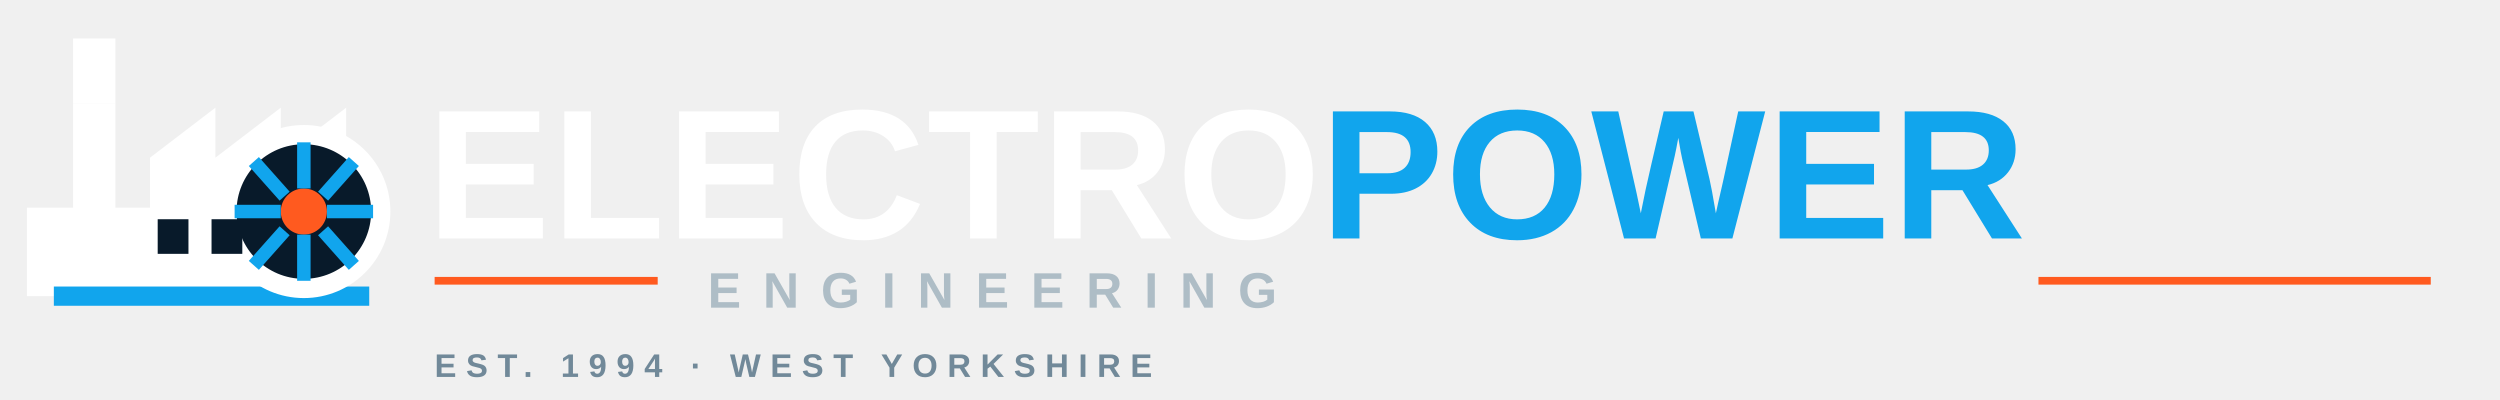
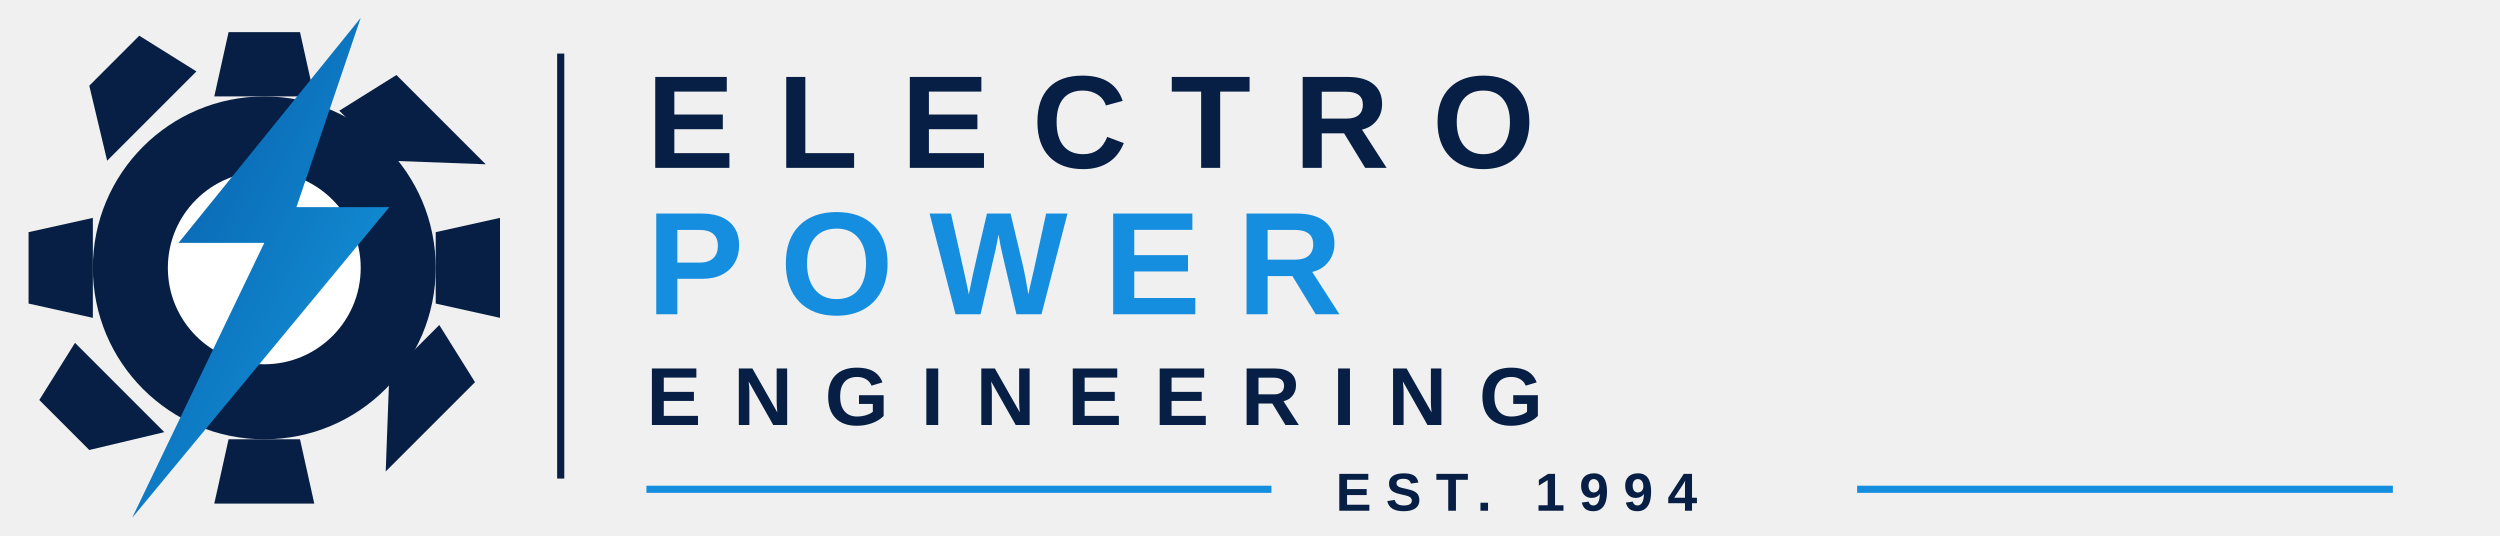
- <svg xmlns="http://www.w3.org/2000/svg" viewBox="0 0 650 104" role="img" aria-labelledby="title desc">
-   <g transform="translate(3 5)">
-     <path d="M4 72V49h12V22h11v27h9V36l17-13v13l17-13v13l17-13v49z" fill="#fff" />
-     <path d="M16 22V5h11v17" fill="#fff" />
-     <path d="M11 72h82" stroke="#11a5ed" stroke-width="5" />
-     <circle cx="76" cy="50" r="20" fill="#081a2a" stroke="#fff" stroke-width="5" />
-     <circle cx="76" cy="50" r="6" fill="#ff5a1f" />
-     <path d="M76 32v12M76 56v12M58 50h12M82 50h12M63 37l8 9M81 55l8 9M89 37l-8 9M71 55l-8 9" stroke="#11a5ed" stroke-width="3.5" />
-     <path d="M38 52h8v9h-8zM52 52h8v9h-8z" fill="#081a2a" />
+ <svg xmlns="http://www.w3.org/2000/svg" viewBox="0 0 700 150" role="img" aria-labelledby="title desc">
+   <defs>
+     <linearGradient id="bolt" x1="0" y1="0" x2="1" y2="1">
+       <stop offset="0" stop-color="#0757a6" />
+       <stop offset="1" stop-color="#159de1" />
+     </linearGradient>
+   </defs>
+   <g transform="translate(8 5)">
+     <g fill="#071f44">
+       <circle cx="66" cy="70" r="48" />
+       <path d="M56 4h20l4 18H52zM56 118h20l4 18H52zM0 60v20l18 4V56zM114 60v20l18 4V56zM17 19l14-14 16 10-25 25zM101 100l14-14 10 16-25 25zM17 121l-14-14 10-16 25 25zM101 40L87 26l16-10 25 25z" />
+     </g>
+     <circle cx="66" cy="70" r="27" fill="#fff" />
+     <path d="M93 0 42 63h24l-37 77 72-87H75z" fill="url(#bolt)" />
  </g>
-   <text x="111" y="62" fill="#fff" font-family="Arial Narrow,Arial,sans-serif" font-size="48" font-weight="700" letter-spacing=".5">ELECTRO<tspan fill="#11a5ed">POWER</tspan>
-   </text>
-   <path d="M113 73h58M530 73h102" stroke="#ff5a1f" stroke-width="2" />
-   <text x="184" y="80" fill="#aebdc6" font-family="Arial,sans-serif" font-size="13" font-weight="700" letter-spacing="5.7">ENGINEERING</text>
-   <text x="113" y="98" fill="#718999" font-family="Arial,sans-serif" font-size="8.5" font-weight="700" letter-spacing="2.5">EST. 1994 · WEST YORKSHIRE</text>
+   <path d="M157 15v119" stroke="#071f44" stroke-width="2" />
+   <text x="181" y="47" fill="#071f44" font-family="Arial,Helvetica,sans-serif" font-size="37" font-weight="600" letter-spacing="12">ELECTRO</text>
+   <text x="181" y="88" fill="#168ee0" font-family="Arial,Helvetica,sans-serif" font-size="41" font-weight="700" letter-spacing="10">POWER</text>
+   <text x="181" y="119" fill="#071f44" font-family="Arial,Helvetica,sans-serif" font-size="23" font-weight="600" letter-spacing="9">ENGINEERING</text>
+   <path d="M181 137h175M520 137h150" stroke="#168ee0" stroke-width="2" />
+   <text x="374" y="143" fill="#071f44" font-family="Arial,Helvetica,sans-serif" font-size="15" font-weight="700" letter-spacing="4">EST. 1994</text>
</svg>
